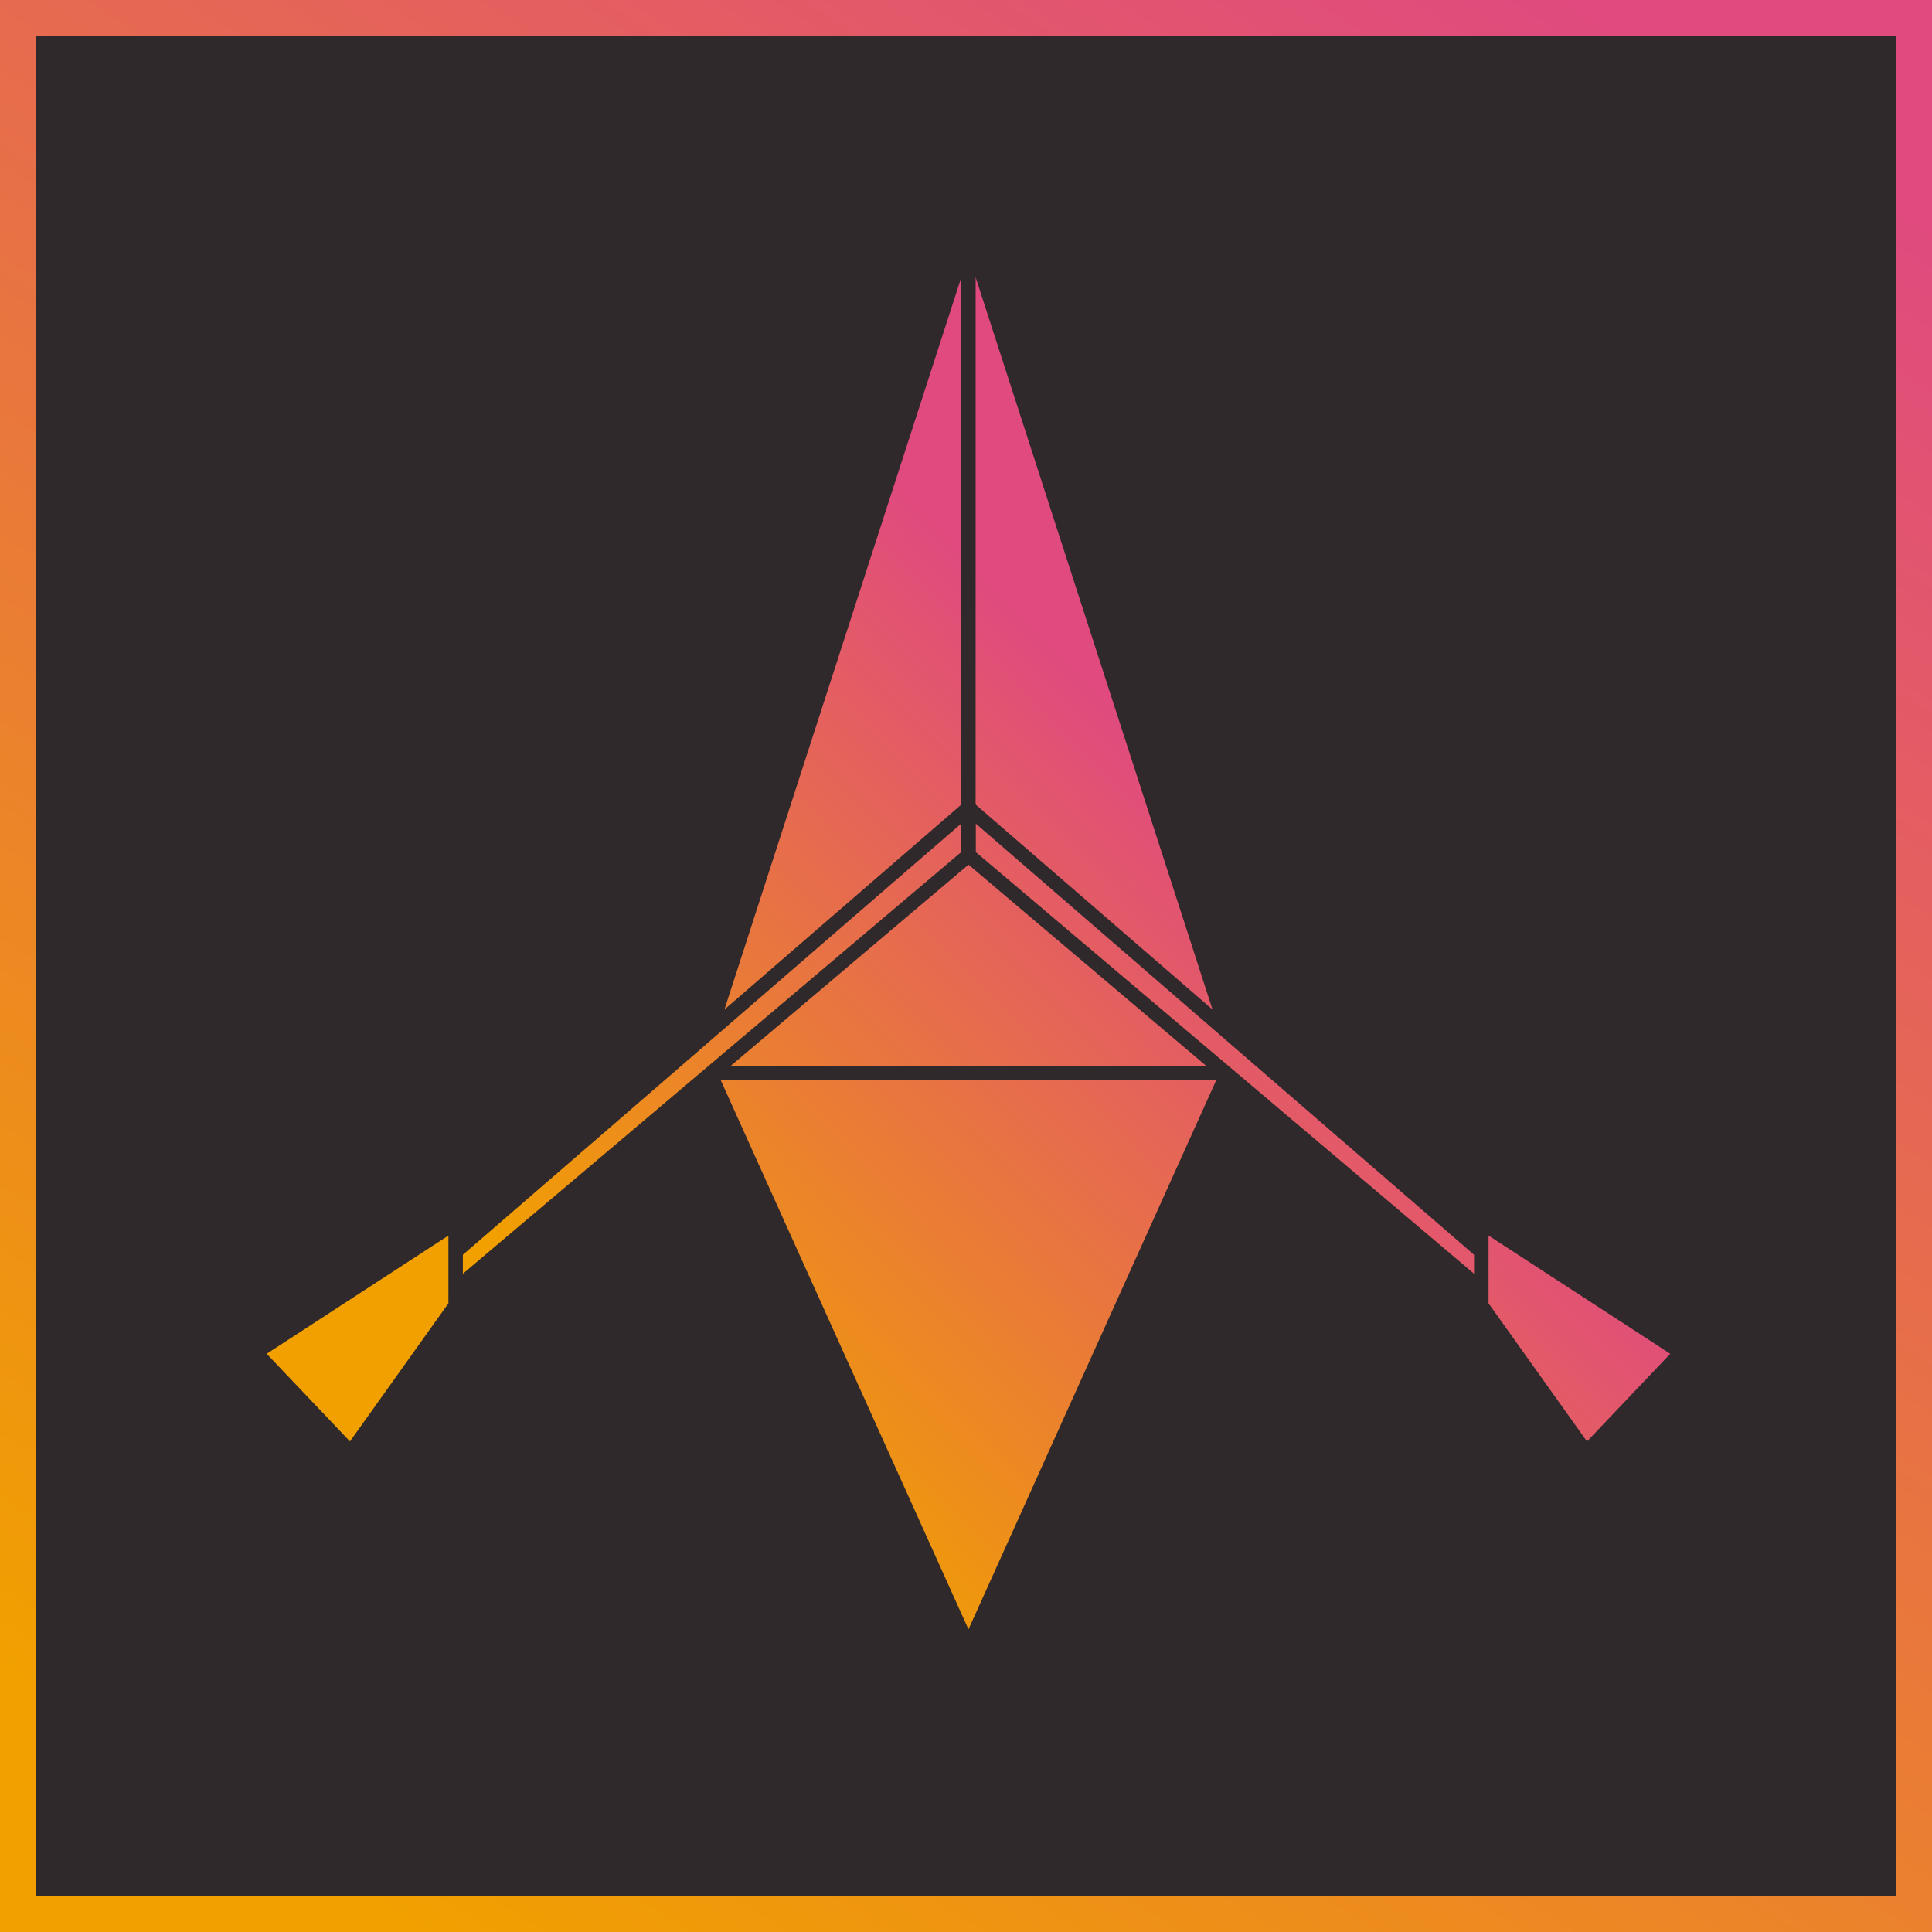
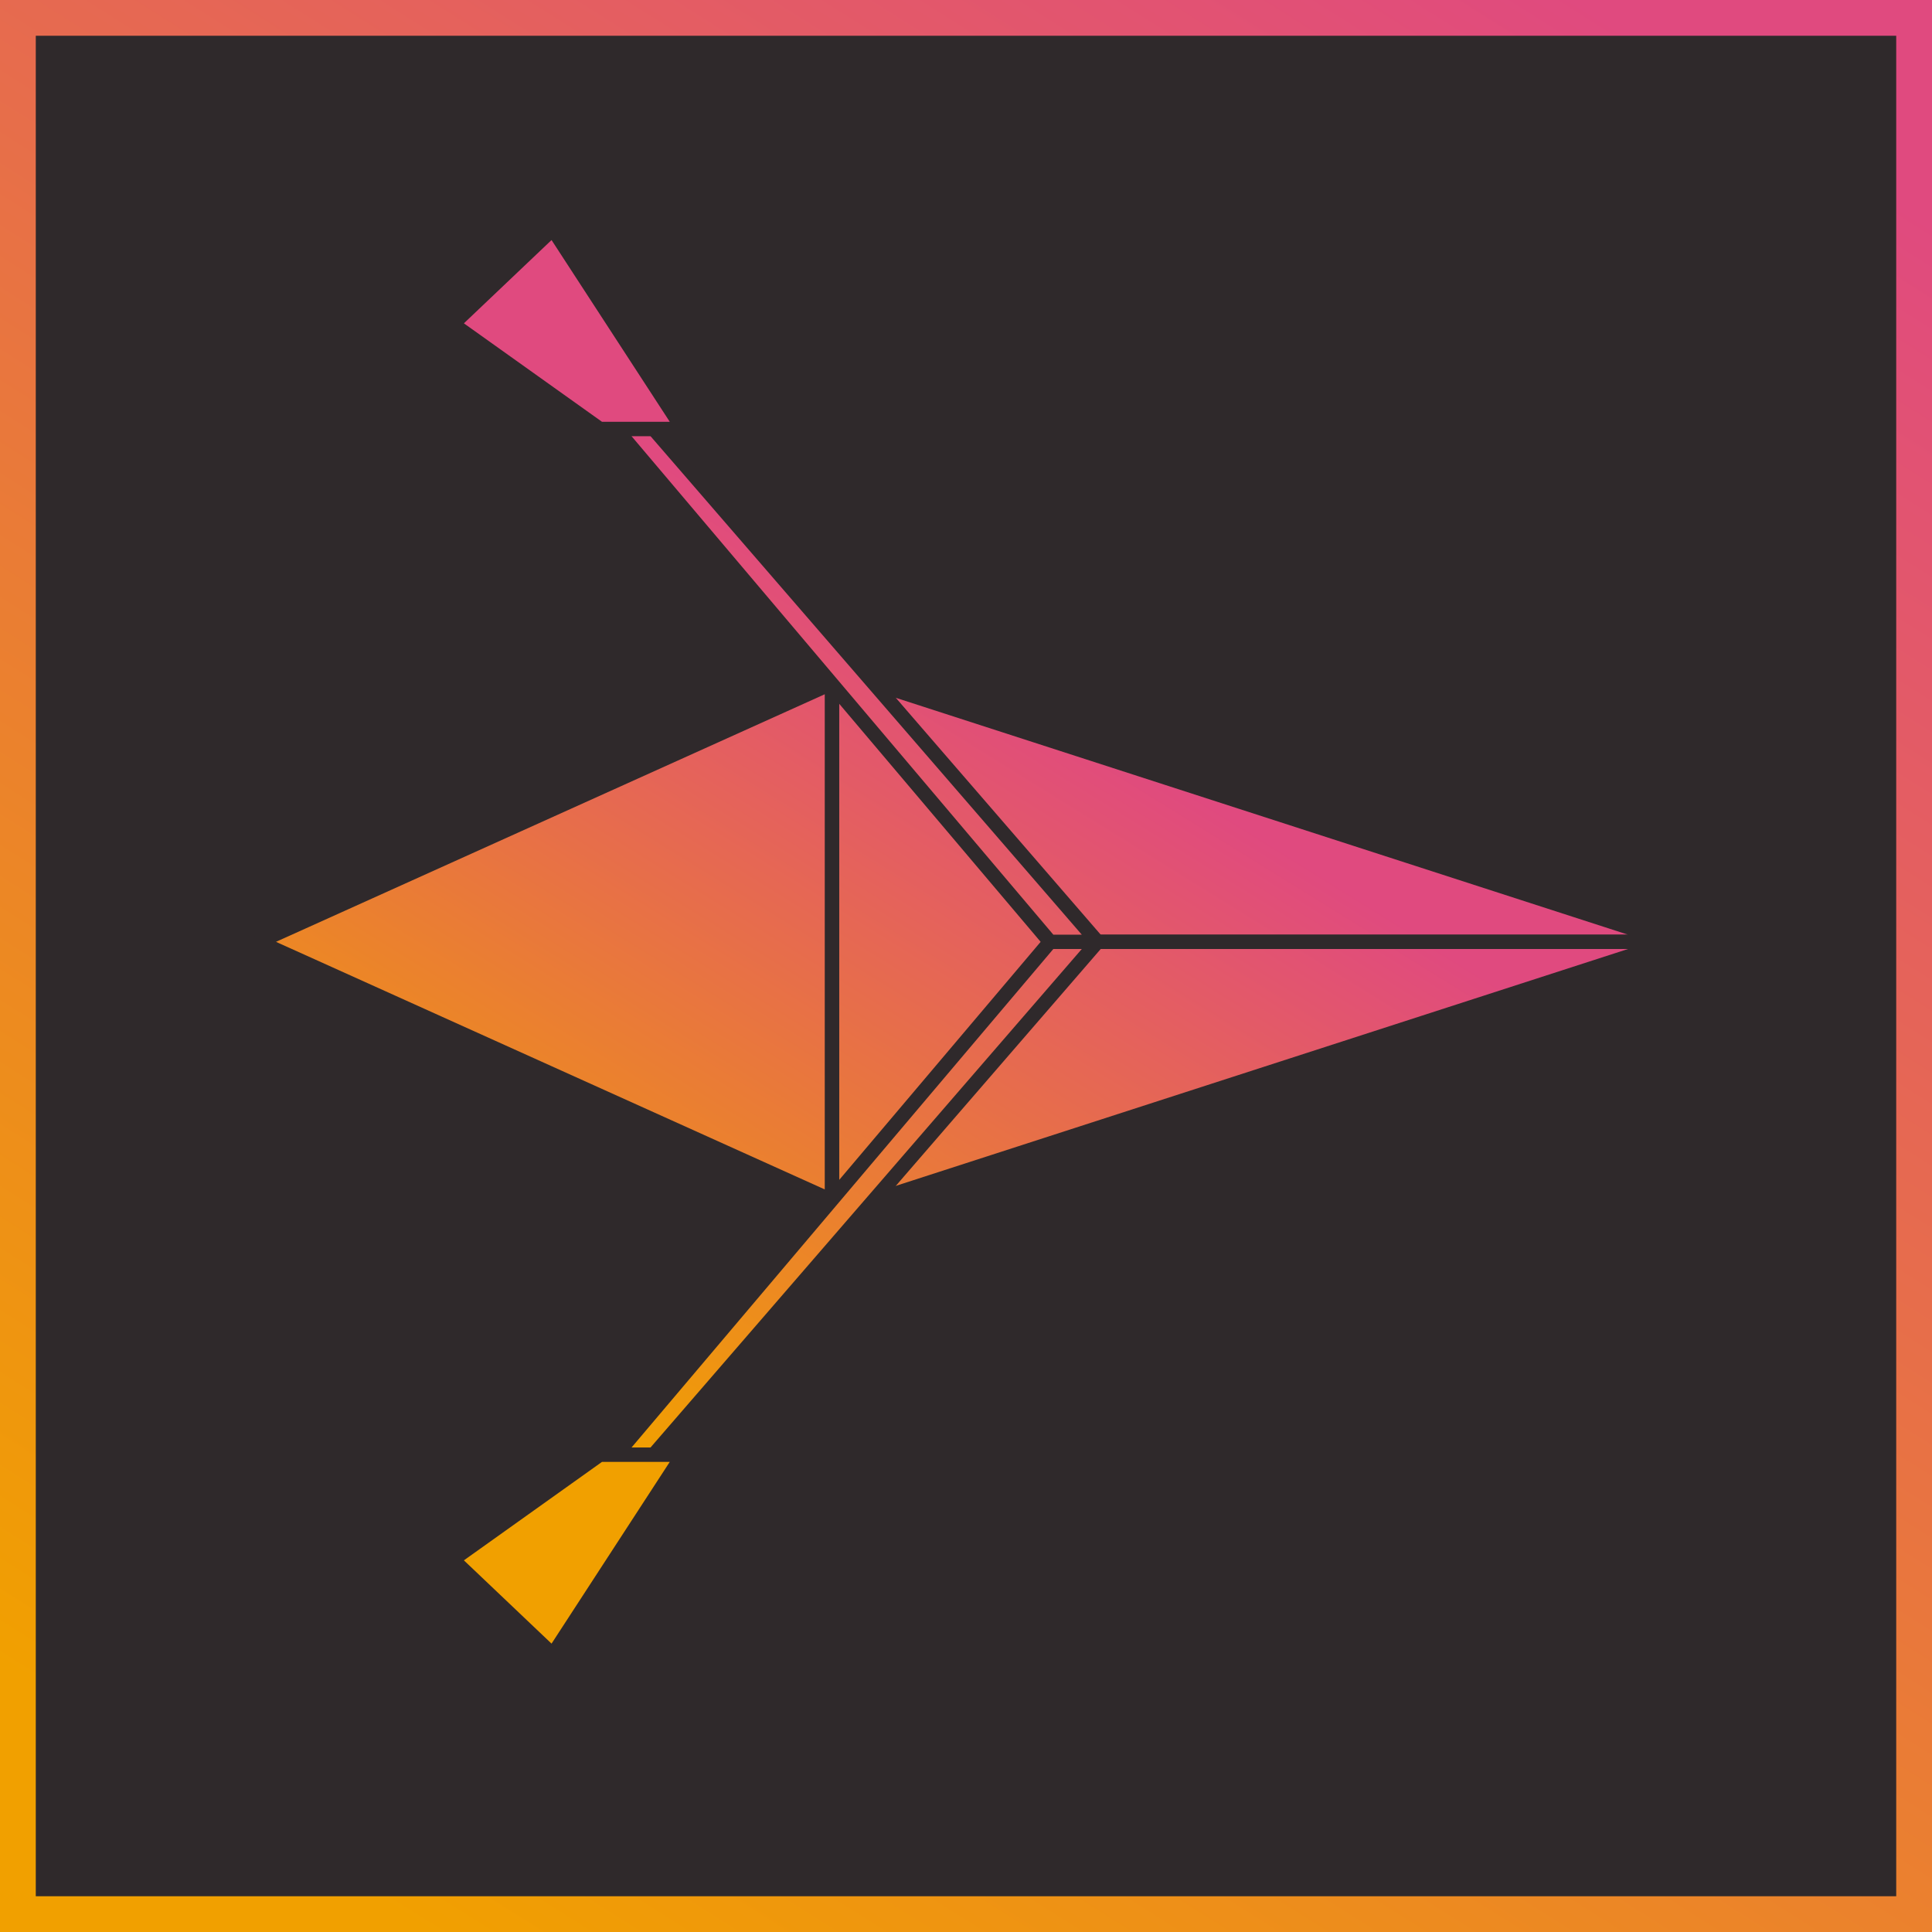
<svg xmlns="http://www.w3.org/2000/svg" width="100%" height="100%" viewBox="0 0 1080 1080" version="1.1" xml:space="preserve" style="fill-rule:evenodd;clip-rule:evenodd;stroke-linecap:round;stroke-linejoin:round;stroke-miterlimit:1.5;">
  <rect id="Rudern" x="-0" y="0" width="1080" height="1080" style="fill:none;" />
-   <clipPath id="_clip1">
-     <rect x="-0" y="0" width="1080" height="1080" />
-   </clipPath>
-   <g clip-path="url(#_clip1)">
+   <g>
+     <rect x="0" y="0" width="1080" height="1080" style="fill:#2f292b;" />
+     <path d="M1080,0l-1080,0l0,1080l1080,0l-0,-1080Zm-20,20l-0,1040c-0,-0 -1040,0 -1040,0c0,-0 0,-1040 0,-1040c134.468,0 905.532,0 1040,0l-0,0Z" style="fill:url(#_Linear1);" />
    <g>
-       <rect x="0" y="0" width="1080" height="1080" style="fill:#2f292b;" />
-       <path d="M1080,0l-1080,0l0,1080l1080,-0l0,-1080Zm-20,20l-0,1040c-0,-0 -1040,0 -1040,0c0,-0 0,-1040 0,-1040c0,0 1040,0 1040,0l-0,0Z" style="fill:url(#_Linear2);" />
-       <g>
-         <path d="M686.024,599.946l-289.277,-0l144.638,320.592l144.639,-320.592Z" style="fill:url(#_Linear3);stroke:#2f292b;stroke-width:8px;" />
-         <path d="M686.024,599.946l-289.277,-0l144.638,-122.384l144.639,122.384Z" style="fill:url(#_Linear4);stroke:#2f292b;stroke-width:8px;" />
-         <path d="M541.385,454.369l-144.638,122.385l144.638,-447.108l0,324.723Z" style="fill:url(#_Linear5);stroke:#2f292b;stroke-width:8px;" />
-         <path d="M541.385,454.369l144.639,122.385l-144.639,-447.108l0,324.723Z" style="fill:url(#_Linear6);stroke:#2f292b;stroke-width:8px;" />
-         <path d="M541.385,478.123l286.717,242.602l0,-21.059l-286.717,-248.06l0,26.517Z" style="fill:url(#_Linear7);stroke:#2f292b;stroke-width:8px;" />
-         <path d="M828.102,729.862l58.591,82.18l53.211,-55.993l-111.802,-72.734l0,46.547Z" style="fill:url(#_Linear8);stroke:#2f292b;stroke-width:8px;" />
-         <path d="M541.385,478.123l-286.717,242.602l0,-21.059l286.717,-248.06l0,26.517Z" style="fill:url(#_Linear9);stroke:#2f292b;stroke-width:8px;" />
-         <path d="M254.668,729.862l-58.59,82.18l-53.211,-55.993l111.801,-72.734l0,46.547Z" style="fill:url(#_Linear10);stroke:#2f292b;stroke-width:8px;" />
-       </g>
+       <path d="M465.146,671.132l0,-289.278l-320.592,144.639l320.592,144.639Z" style="fill:url(#_Linear2);stroke:#2f292b;stroke-width:8px;" />
+       <path d="M465.146,671.132l0,-289.278l122.384,144.639l-122.384,144.639Z" style="fill:url(#_Linear3);stroke:#2f292b;stroke-width:8px;" />
+       <path d="M610.723,526.493l-122.385,-144.639l447.108,144.639l-324.723,0Z" style="fill:url(#_Linear4);stroke:#2f292b;stroke-width:8px;" />
+       <path d="M610.723,526.493l-122.385,144.639l447.108,-144.639l-324.723,0Z" style="fill:url(#_Linear5);stroke:#2f292b;stroke-width:8px;" />
+       <path d="M586.969,526.493l-242.602,286.717l21.059,0l248.06,-286.717l-26.517,0Z" style="fill:url(#_Linear6);stroke:#2f292b;stroke-width:8px;" />
+       <path d="M335.23,813.21l-82.18,58.591l55.993,53.21l72.734,-111.801l-46.547,0Z" style="fill:url(#_Linear7);stroke:#2f292b;stroke-width:8px;" />
+       <path d="M586.969,526.493l-242.602,-286.717l21.059,0l248.06,286.717l-26.517,0Z" style="fill:url(#_Linear8);stroke:#2f292b;stroke-width:8px;" />
+       <path d="M335.23,239.776l-82.18,-58.591l55.993,-53.21l72.734,111.801l-46.547,0Z" style="fill:url(#_Linear9);stroke:#2f292b;stroke-width:8px;" />
    </g>
  </g>
  <defs>
-     <linearGradient id="_Linear2" x1="0" y1="0" x2="1" y2="0" gradientUnits="userSpaceOnUse" gradientTransform="matrix(653.951,-1080,1080,653.951,233.64,1080)">
+     <linearGradient id="_Linear1" x1="0" y1="0" x2="1" y2="0" gradientUnits="userSpaceOnUse" gradientTransform="matrix(653.951,-1080,1080,653.951,233.64,1080)">
      <stop offset="0" style="stop-color:#f1a000;stop-opacity:1" />
      <stop offset="1" style="stop-color:#e04a7f;stop-opacity:1" />
    </linearGradient>
-     <linearGradient id="_Linear3" x1="0" y1="0" x2="1" y2="0" gradientUnits="userSpaceOnUse" gradientTransform="matrix(331.308,-319.277,-316.816,-328.754,354.716,779.306)">
+     <linearGradient id="_Linear2" x1="0" y1="0" x2="1" y2="0" gradientUnits="userSpaceOnUse" gradientTransform="matrix(256.705,-408.916,-405.764,-254.726,314.228,792.051)">
      <stop offset="0" style="stop-color:#f1a000;stop-opacity:1" />
      <stop offset="1" style="stop-color:#e04a7f;stop-opacity:1" />
    </linearGradient>
-     <linearGradient id="_Linear4" x1="0" y1="0" x2="1" y2="0" gradientUnits="userSpaceOnUse" gradientTransform="matrix(331.308,-319.277,-316.816,-328.754,354.716,779.306)">
+     <linearGradient id="_Linear3" x1="0" y1="0" x2="1" y2="0" gradientUnits="userSpaceOnUse" gradientTransform="matrix(256.705,-408.916,-405.764,-254.726,314.228,792.051)">
      <stop offset="0" style="stop-color:#f1a000;stop-opacity:1" />
      <stop offset="1" style="stop-color:#e04a7f;stop-opacity:1" />
    </linearGradient>
-     <linearGradient id="_Linear5" x1="0" y1="0" x2="1" y2="0" gradientUnits="userSpaceOnUse" gradientTransform="matrix(331.308,-319.277,-316.816,-328.754,354.716,779.306)">
+     <linearGradient id="_Linear4" x1="0" y1="0" x2="1" y2="0" gradientUnits="userSpaceOnUse" gradientTransform="matrix(256.705,-408.916,-405.764,-254.726,314.228,792.051)">
      <stop offset="0" style="stop-color:#f1a000;stop-opacity:1" />
      <stop offset="1" style="stop-color:#e04a7f;stop-opacity:1" />
    </linearGradient>
-     <linearGradient id="_Linear6" x1="0" y1="0" x2="1" y2="0" gradientUnits="userSpaceOnUse" gradientTransform="matrix(331.308,-319.277,-316.816,-328.754,354.716,779.306)">
+     <linearGradient id="_Linear5" x1="0" y1="0" x2="1" y2="0" gradientUnits="userSpaceOnUse" gradientTransform="matrix(256.705,-408.916,-405.764,-254.726,314.228,792.051)">
      <stop offset="0" style="stop-color:#f1a000;stop-opacity:1" />
      <stop offset="1" style="stop-color:#e04a7f;stop-opacity:1" />
    </linearGradient>
-     <linearGradient id="_Linear7" x1="0" y1="0" x2="1" y2="0" gradientUnits="userSpaceOnUse" gradientTransform="matrix(331.308,-319.277,-316.816,-328.754,354.716,779.306)">
+     <linearGradient id="_Linear6" x1="0" y1="0" x2="1" y2="0" gradientUnits="userSpaceOnUse" gradientTransform="matrix(256.705,-408.916,-405.764,-254.726,314.228,792.051)">
      <stop offset="0" style="stop-color:#f1a000;stop-opacity:1" />
      <stop offset="1" style="stop-color:#e04a7f;stop-opacity:1" />
    </linearGradient>
-     <linearGradient id="_Linear8" x1="0" y1="0" x2="1" y2="0" gradientUnits="userSpaceOnUse" gradientTransform="matrix(331.308,-319.277,-316.816,-328.754,354.716,779.306)">
+     <linearGradient id="_Linear7" x1="0" y1="0" x2="1" y2="0" gradientUnits="userSpaceOnUse" gradientTransform="matrix(256.705,-408.916,-405.764,-254.726,314.228,792.051)">
      <stop offset="0" style="stop-color:#f1a000;stop-opacity:1" />
      <stop offset="1" style="stop-color:#e04a7f;stop-opacity:1" />
    </linearGradient>
-     <linearGradient id="_Linear9" x1="0" y1="0" x2="1" y2="0" gradientUnits="userSpaceOnUse" gradientTransform="matrix(331.308,-319.277,-316.816,-328.754,354.716,779.306)">
+     <linearGradient id="_Linear8" x1="0" y1="0" x2="1" y2="0" gradientUnits="userSpaceOnUse" gradientTransform="matrix(256.705,-408.916,-405.764,-254.726,314.228,792.051)">
      <stop offset="0" style="stop-color:#f1a000;stop-opacity:1" />
      <stop offset="1" style="stop-color:#e04a7f;stop-opacity:1" />
    </linearGradient>
-     <linearGradient id="_Linear10" x1="0" y1="0" x2="1" y2="0" gradientUnits="userSpaceOnUse" gradientTransform="matrix(331.308,-319.277,-316.816,-328.754,354.716,779.306)">
+     <linearGradient id="_Linear9" x1="0" y1="0" x2="1" y2="0" gradientUnits="userSpaceOnUse" gradientTransform="matrix(256.705,-408.916,-405.764,-254.726,314.228,792.051)">
      <stop offset="0" style="stop-color:#f1a000;stop-opacity:1" />
      <stop offset="1" style="stop-color:#e04a7f;stop-opacity:1" />
    </linearGradient>
  </defs>
</svg>
